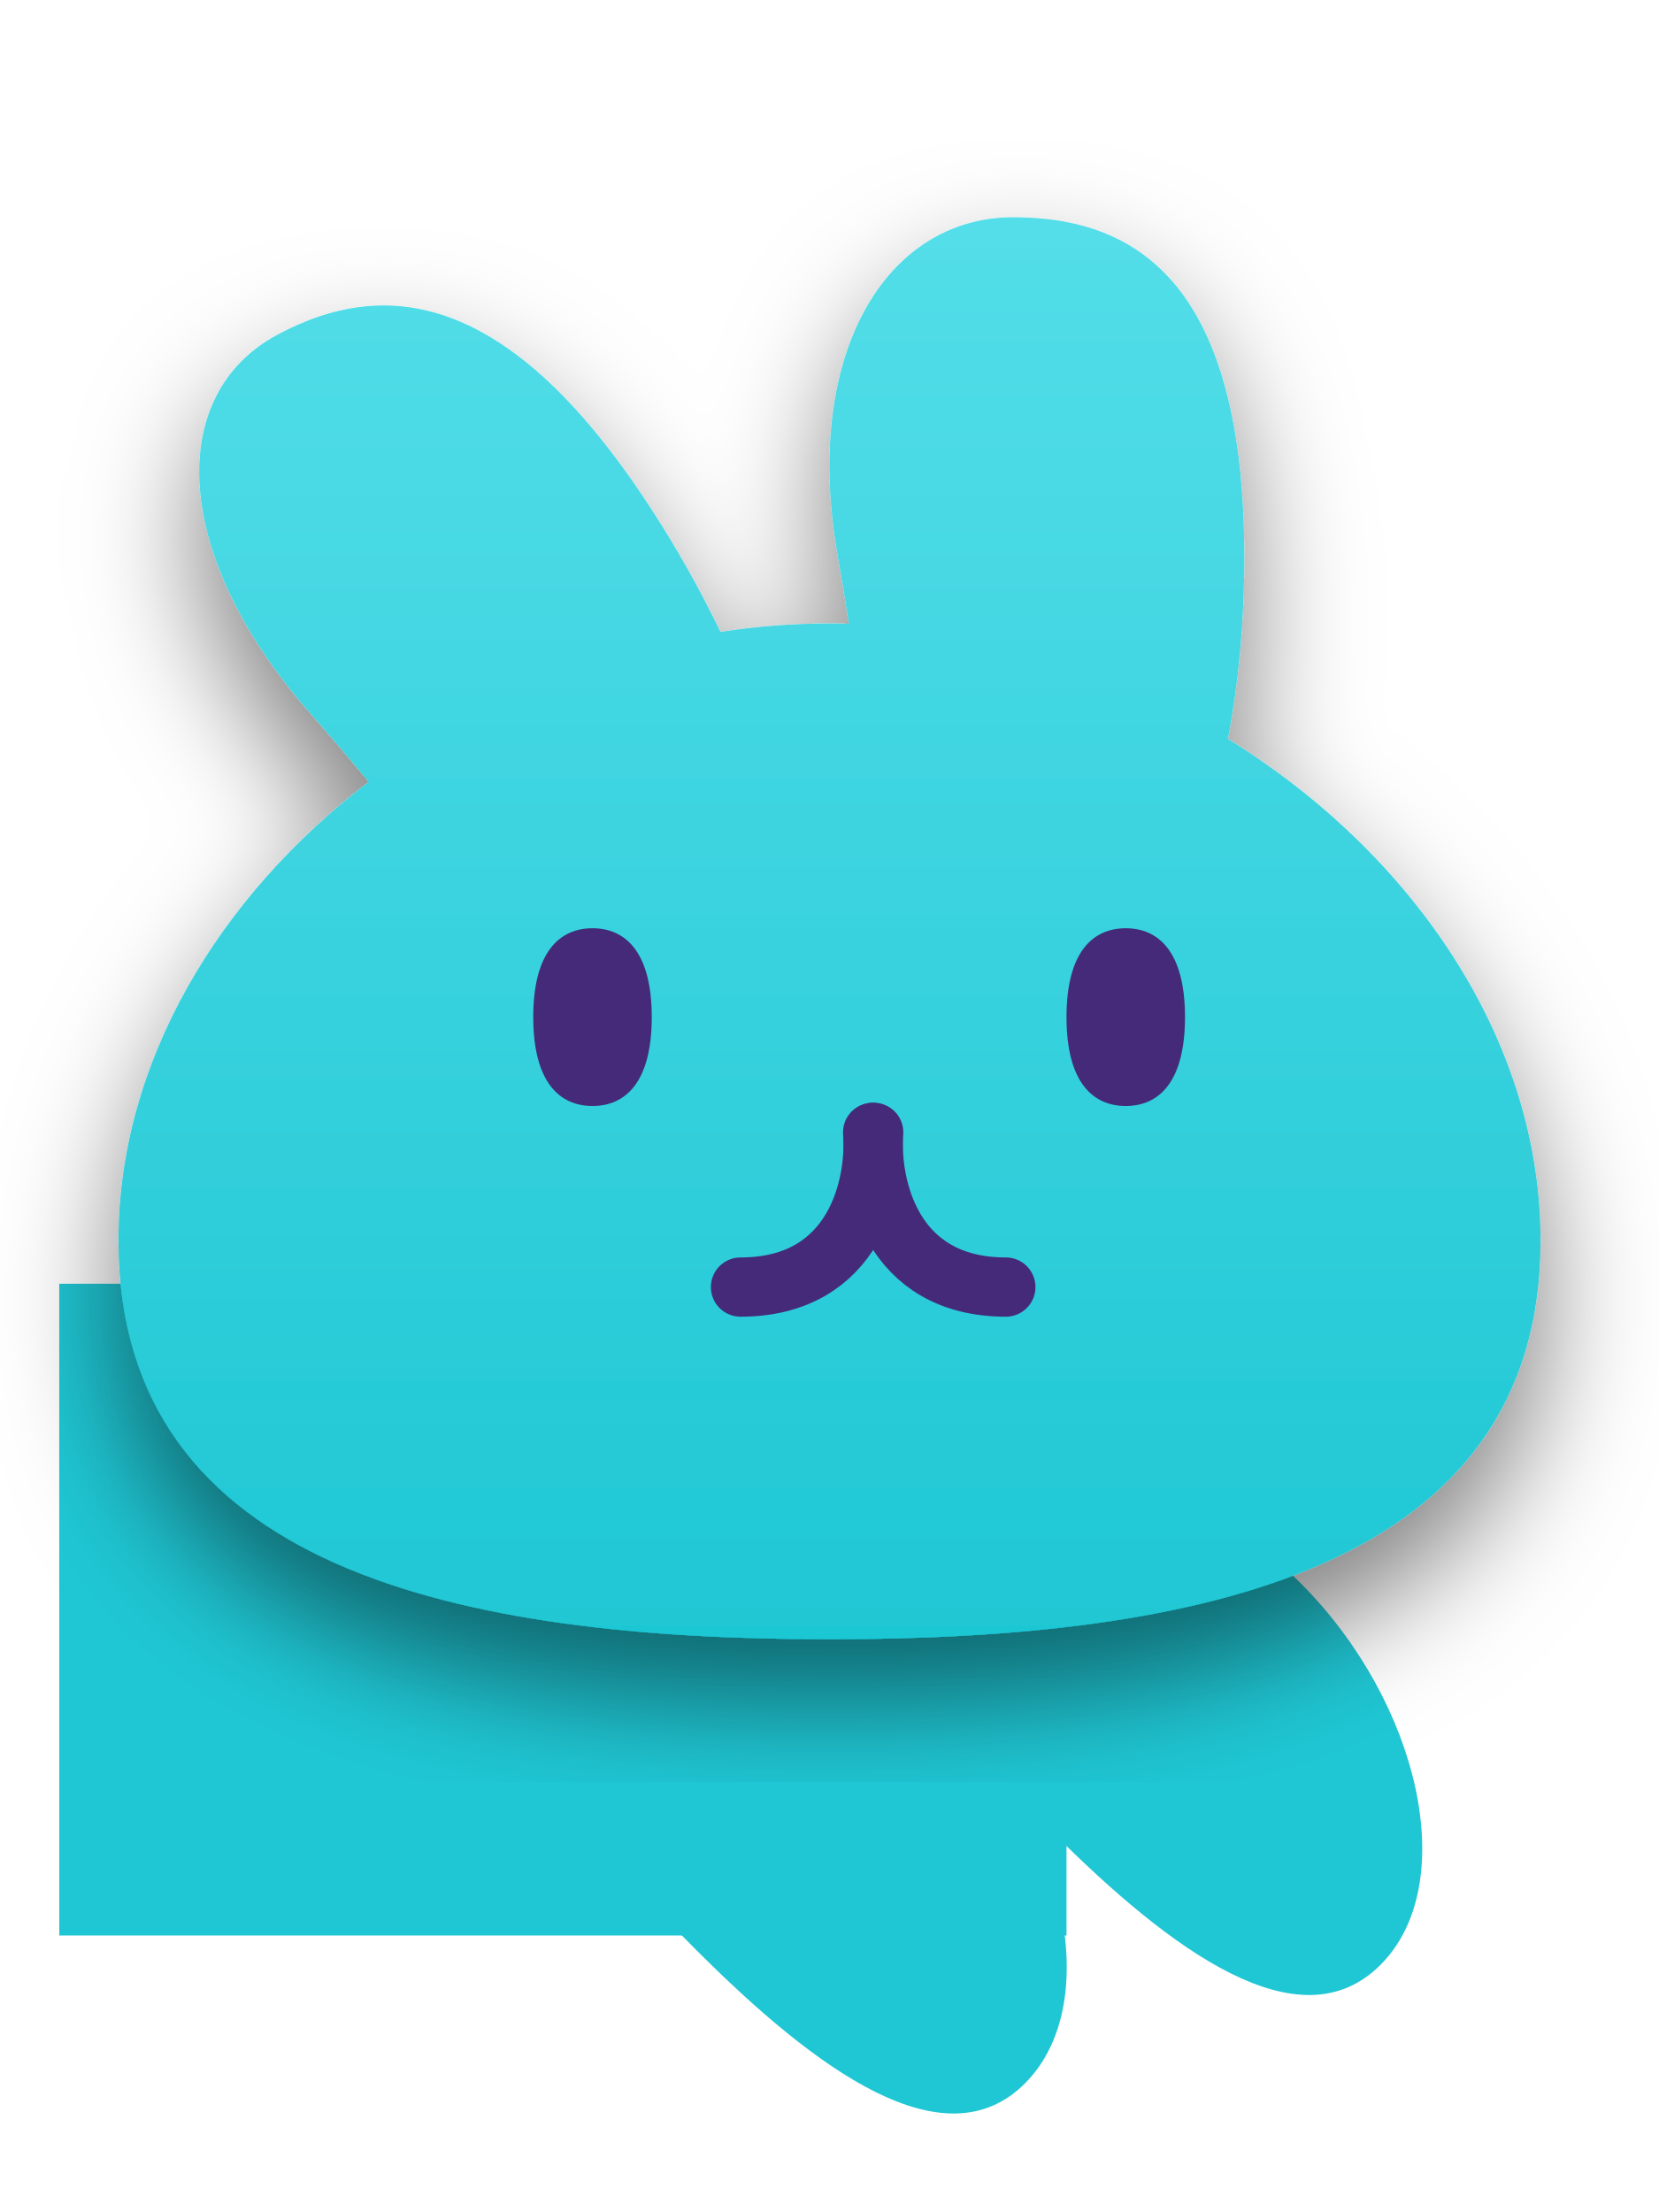
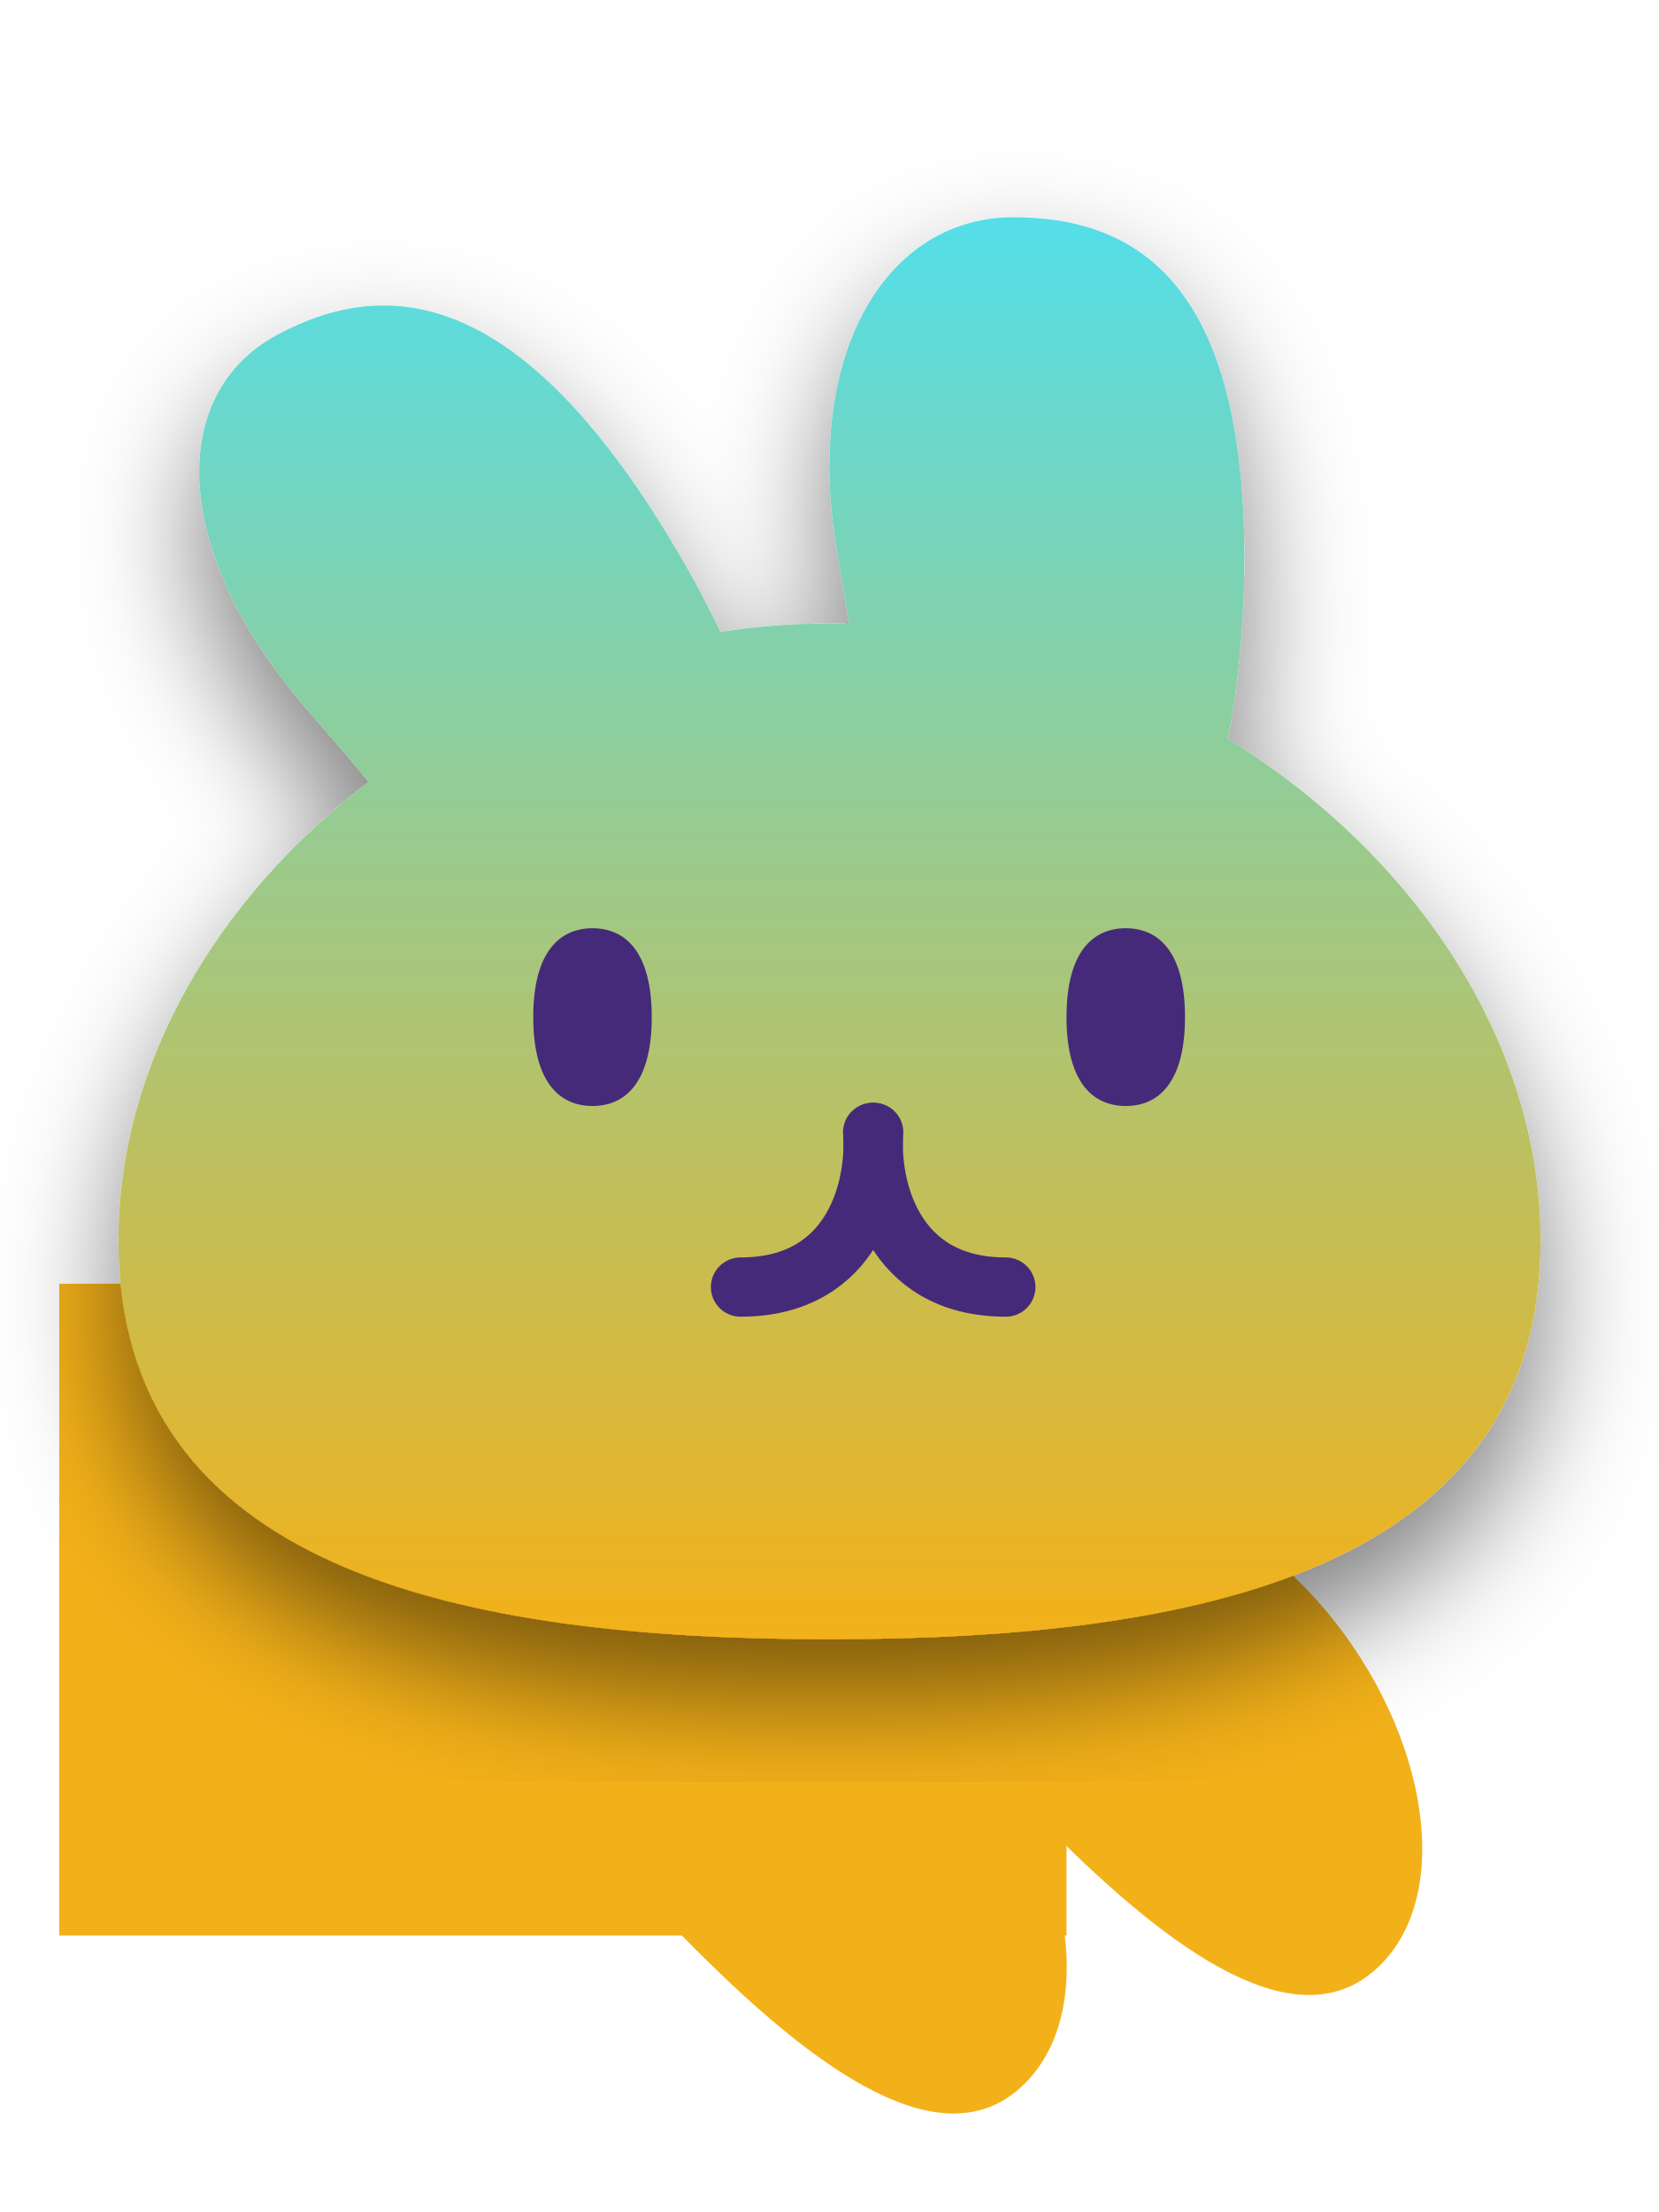
<svg xmlns="http://www.w3.org/2000/svg" width="24" height="32" viewBox="0 0 28 32" fill="none">
-   <rect x="1" y="19" width="17" height="11" fill="#1FC7D4" />
-   <path d="M9.507 24.706C8.146 26.067 9.738 28.231 11.755 30.249C13.773 32.267 15.938 33.858 17.298 32.497C18.659 31.137 17.968 28.071 15.951 26.053C13.933 24.036 10.868 23.345 9.507 24.706Z" fill="#1FC7D4" />
-   <path d="M15.507 22.706C14.146 24.067 15.738 26.231 17.756 28.249C19.773 30.267 21.938 31.858 23.298 30.497C24.659 29.137 23.968 26.071 21.951 24.053C19.933 22.036 16.868 21.345 15.507 22.706Z" fill="#1FC7D4" />
+   <rect x="1" y="19" width="17" height="11" fill="#F3B119" />
+   <path d="M9.507 24.706C8.146 26.067 9.738 28.231 11.755 30.249C13.773 32.267 15.938 33.858 17.298 32.497C18.659 31.137 17.968 28.071 15.951 26.053C13.933 24.036 10.868 23.345 9.507 24.706Z" fill="#F3B119" />
+   <path d="M15.507 22.706C14.146 24.067 15.738 26.231 17.756 28.249C19.773 30.267 21.938 31.858 23.298 30.497C24.659 29.137 23.968 26.071 21.951 24.053C19.933 22.036 16.868 21.345 15.507 22.706Z" fill="#F3B119" />
  <g filter="url(#filter0_d)">
    <path fill-rule="evenodd" clip-rule="evenodd" d="M14.146 6.752C14.21 7.109 14.27 7.481 14.328 7.862C14.219 7.859 14.11 7.857 14 7.857C13.38 7.857 12.765 7.905 12.159 7.998C11.879 7.415 11.555 6.822 11.187 6.231C8.699 2.229 6.538 1.987 4.679 2.984C2.819 3.981 2.856 6.676 5.267 9.405C5.581 9.761 5.901 10.14 6.225 10.529C3.69 12.466 2 15.264 2 18.27C2 23.829 7.785 25 14 25C20.215 25 26 23.829 26 18.27C26 14.866 23.832 11.727 20.724 9.805C20.902 8.86 21 7.83 21 6.752C21 2.196 19.255 1 17.102 1C14.95 1 13.526 3.318 14.146 6.752Z" fill="url(#paint0_linear_bunnyhead_main)" />
  </g>
  <g transform="translate(2)">
    <path d="M12.728 16.445C12.796 17.315 12.445 19.056 10.498 19.056" stroke="#452A7A" stroke-linecap="round" />
    <path d="M12.746 16.445C12.678 17.315 13.03 19.056 14.976 19.056" stroke="#452A7A" stroke-linecap="round" />
    <path d="M9 14.5C9 15.605 8.552 16 8 16C7.448 16 7 15.605 7 14.5C7 13.395 7.448 13 8 13C8.552 13 9 13.395 9 14.5Z" fill="#452A7A" />
    <path d="M18 14.5C18 15.605 17.552 16 17 16C16.448 16 16 15.605 16 14.5C16 13.395 16.448 13 17 13C17.552 13 18 13.395 18 14.5Z" fill="#452A7A" />
  </g>
  <defs>
    <filter id="filter0_d">
      <feFlood flood-opacity="0" result="BackgroundImageFix" />
      <feColorMatrix in="SourceAlpha" type="matrix" values="0 0 0 0 0 0 0 0 0 0 0 0 0 0 0 0 0 0 127 0" />
      <feOffset dy="1" />
      <feGaussianBlur stdDeviation="1" />
      <feColorMatrix type="matrix" values="0 0 0 0 0 0 0 0 0 0 0 0 0 0 0 0 0 0 0.5 0" />
      <feBlend mode="normal" in2="BackgroundImageFix" result="effect1_dropShadow" />
      <feBlend mode="normal" in="SourceGraphic" in2="effect1_dropShadow" result="shape" />
    </filter>
    <linearGradient id="paint0_linear_bunnyhead_main" x1="14" y1="1" x2="14" y2="25" gradientUnits="userSpaceOnUse">
      <stop stop-color="#53DEE9" />
-       <stop offset="1" stop-color="#1FC7D4" />
+       <stop offset="1" stop-color="#F3B119" />
    </linearGradient>
  </defs>
</svg>
